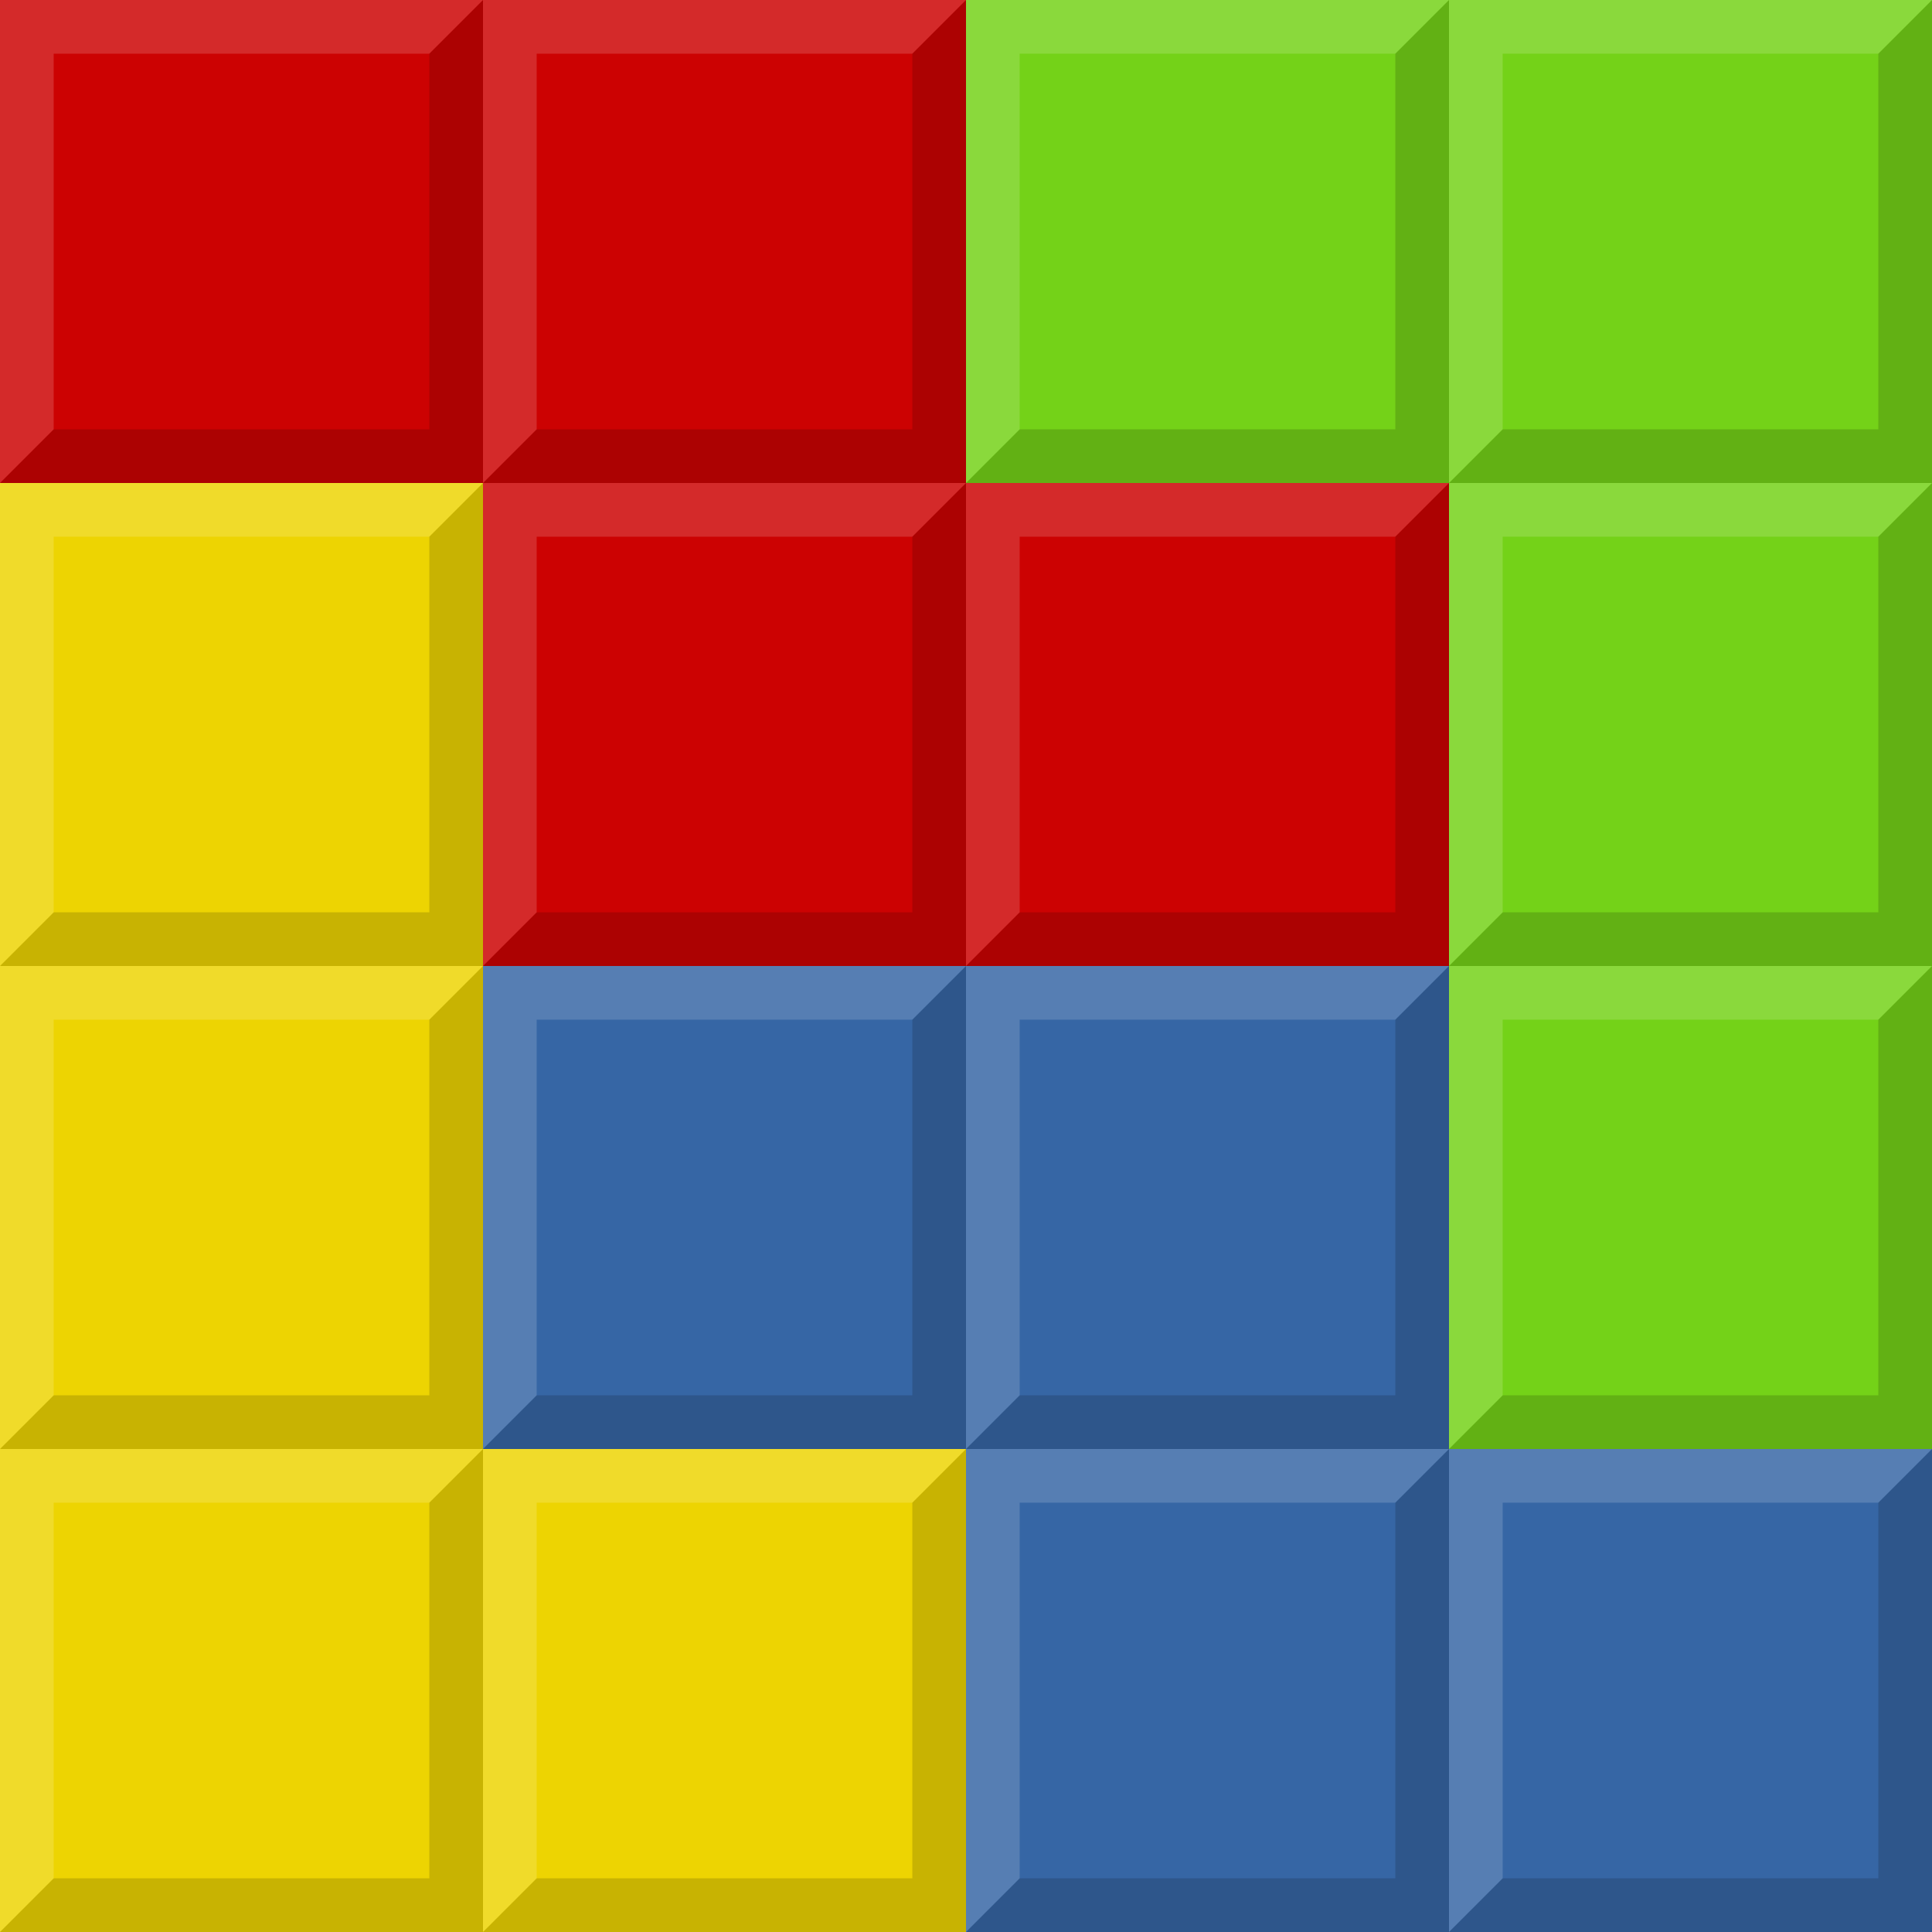
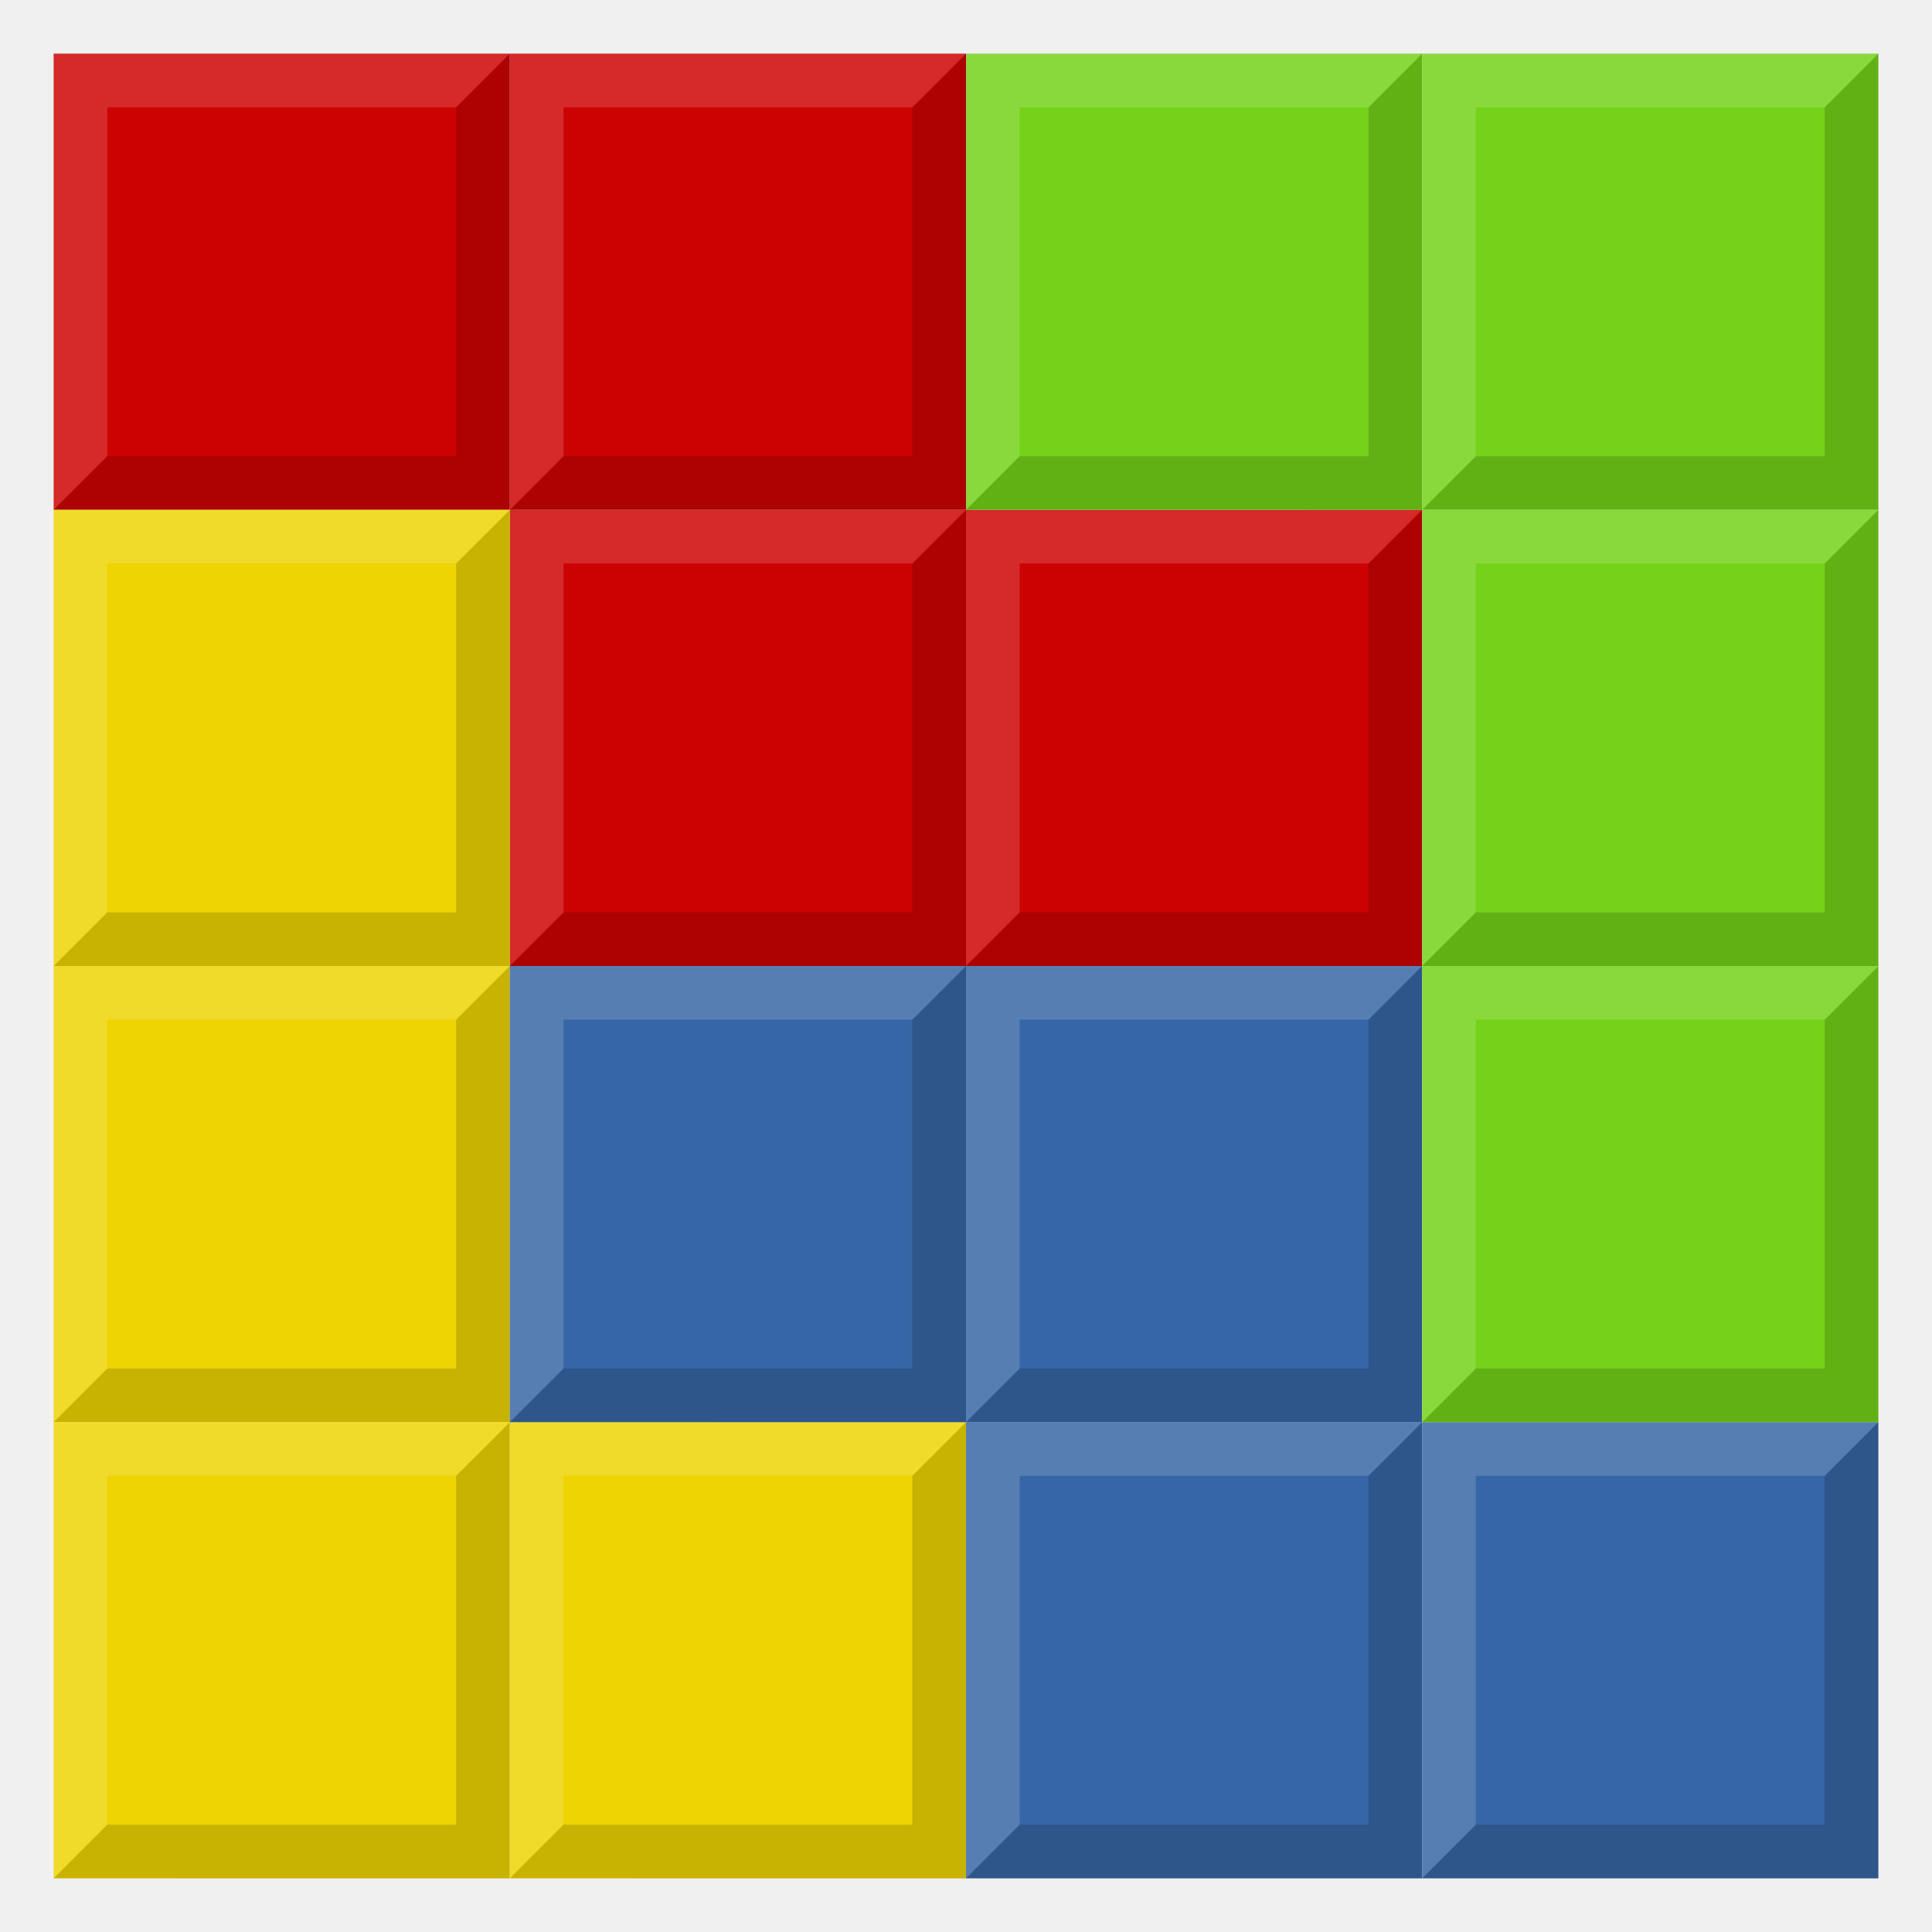
<svg xmlns="http://www.w3.org/2000/svg" xmlns:xlink="http://www.w3.org/1999/xlink" height="72" width="72" version="1.1">
-   <g id="d" transform="matrix(1.8,0,0,1.8,27,-32.4)">
+   <g id="e" transform="matrix(1.699996 0 0 1.699996 27.49994 -28.59993)">
    <rect opacity="0.99" fill-rule="evenodd" rx="0" ry="0" height="10" width="10" y="18" x="-15" fill="#c00" />
-     <path d="m-15 28 1.111-1.111h7.778v-7.778l1.111-1.111v10z" fill-opacity=".157" />
-     <path d="m-15 28v-10h10l-1.111 1.111h-7.778v7.778z" fill="#FFF" fill-opacity=".157" />
+     <path fill-opacity=".157" d="m-15 28 1.176-1.176h7.647v-7.647l1.177-1.176v10z" />
+     <path d="m-15 28v-10h10l-1.176 1.176h-7.647v7.647z" fill-opacity=".157" fill="#fff" />
  </g>
-   <use xlink:href="#d" transform="translate(18,2e-7)" height="48" width="48" y="0" x="0" />
-   <use xlink:href="#d" transform="translate(18,18)" height="48" width="48" y="0" x="0" />
-   <use xlink:href="#d" transform="translate(36,18)" height="48" width="48" y="0" x="0" />
-   <g id="c" transform="matrix(1.8,0,0,1.8,27,-14.4)">
+   <use xlink:href="#e" transform="translate(16.99996 2.0042e-7)" height="48" width="48" y="0" x="0" />
+   <use xlink:href="#e" transform="translate(16.99996 16.99996)" height="48" width="48" y="0" x="0" />
+   <use xlink:href="#e" transform="translate(33.99992 16.99996)" height="48" width="48" y="0" x="0" />
+   <g id="f" transform="matrix(1.699996 0 0 1.699996 27.49994 -11.59997)">
    <rect opacity="0.99" fill-rule="evenodd" rx="0" ry="0" height="10" width="10" y="18" x="-15" fill="#edd400" />
-     <path d="m-15 28 1.111-1.111h7.778v-7.778l1.111-1.111v10z" fill-opacity=".157" />
-     <path d="m-15 28v-10h10l-1.111 1.111h-7.778v7.778z" fill="#FFF" fill-opacity=".157" />
+     <path fill-opacity=".157" d="m-15 28 1.176-1.176h7.647v-7.647l1.177-1.176v10z" />
+     <path d="m-15 28v-10h10l-1.176 1.176h-7.647v7.647z" fill-opacity=".157" fill="#fff" />
  </g>
-   <use xlink:href="#c" transform="translate(-2e-8 18)" height="72" width="72" y="0" x="0" />
-   <use xlink:href="#c" transform="translate(-2e-8 36)" height="72" width="72" y="0" x="0" />
-   <use xlink:href="#c" transform="translate(18,36)" height="72" width="72" y="0" x="0" />
-   <g id="b" transform="matrix(1.8 0 0 1.8 45 3.6)">
+   <use xlink:href="#f" transform="translate(1.888884e-8 16.99996)" height="72" width="72" y="0" x="0" />
+   <use xlink:href="#f" transform="translate(1.888884e-8 33.99992)" height="72" width="72" y="0" x="0" />
+   <use xlink:href="#f" transform="translate(16.99996 33.99992)" height="72" width="72" y="0" x="0" />
+   <g id="g" transform="matrix(1.699996 0 0 1.699996 44.49989 5.39999)">
    <rect opacity="0.99" fill-rule="evenodd" rx="0" ry="0" height="10" width="10" y="18" x="-15" fill="#3465a4" />
-     <path d="m-15 28 1.111-1.111h7.778v-7.778l1.111-1.111v10z" fill-opacity=".157" />
-     <path d="m-15 28v-10h10l-1.111 1.111h-7.778v7.778z" fill="#FFF" fill-opacity=".157" />
+     <path fill-opacity=".157" d="m-15 28 1.176-1.176h7.647v-7.647l1.177-1.176v10z" />
+     <path d="m-15 28v-10h10l-1.176 1.177h-7.647v7.647z" fill-opacity=".157" fill="#fff" />
  </g>
-   <use xlink:href="#b" transform="translate(18,18)" height="72" width="72" y="0" x="0" />
-   <use xlink:href="#b" transform="translate(18 4e-7)" height="72" width="72" y="0" x="0" />
-   <use xlink:href="#b" transform="translate(36,18)" height="72" width="72" y="0" x="0" />
-   <g id="a" transform="matrix(1.8,0,0,1.8,63,-32.4)">
+   <use xlink:href="#g" transform="translate(16.99996 16.99996)" height="72" width="72" y="0" x="0" />
+   <use xlink:href="#g" transform="translate(16.99996 4.0042e-7)" height="72" width="72" y="0" x="0" />
+   <use xlink:href="#g" transform="translate(33.99992 16.99996)" height="72" width="72" y="0" x="0" />
+   <g id="h" transform="matrix(1.699996 0 0 1.699996 61.49985 -28.59993)">
    <rect opacity="0.99" fill-rule="evenodd" rx="0" ry="0" height="10" width="10" y="18" x="-15" fill="#73d216" />
-     <path d="m-15 28 1.111-1.111h7.778v-7.778l1.111-1.111v10z" fill-opacity=".157" />
-     <path d="m-15 28v-10h10l-1.111 1.111h-7.778v7.778z" fill="#FFF" fill-opacity=".157" />
+     <path fill-opacity=".157" d="m-15 28 1.177-1.176h7.647v-7.647l1.176-1.176v10z" />
+     <path d="m-15 28v-10h10l-1.176 1.176h-7.647v7.647z" fill-opacity=".157" fill="#fff" />
  </g>
-   <use xlink:href="#a" transform="translate(18,2e-7)" height="72" width="72" y="0" x="0" />
-   <use xlink:href="#a" transform="translate(18,18)" height="72" width="72" y="0" x="0" />
-   <use xlink:href="#a" transform="translate(18,36)" height="72" width="72" y="0" x="0" />
+   <use xlink:href="#h" transform="translate(16.99996 2.0042e-7)" height="72" width="72" y="0" x="0" />
+   <use xlink:href="#h" transform="translate(16.99996 16.99996)" height="72" width="72" y="0" x="0" />
+   <use xlink:href="#h" transform="translate(16.99996 33.99992)" height="72" width="72" y="0" x="0" />
</svg>
